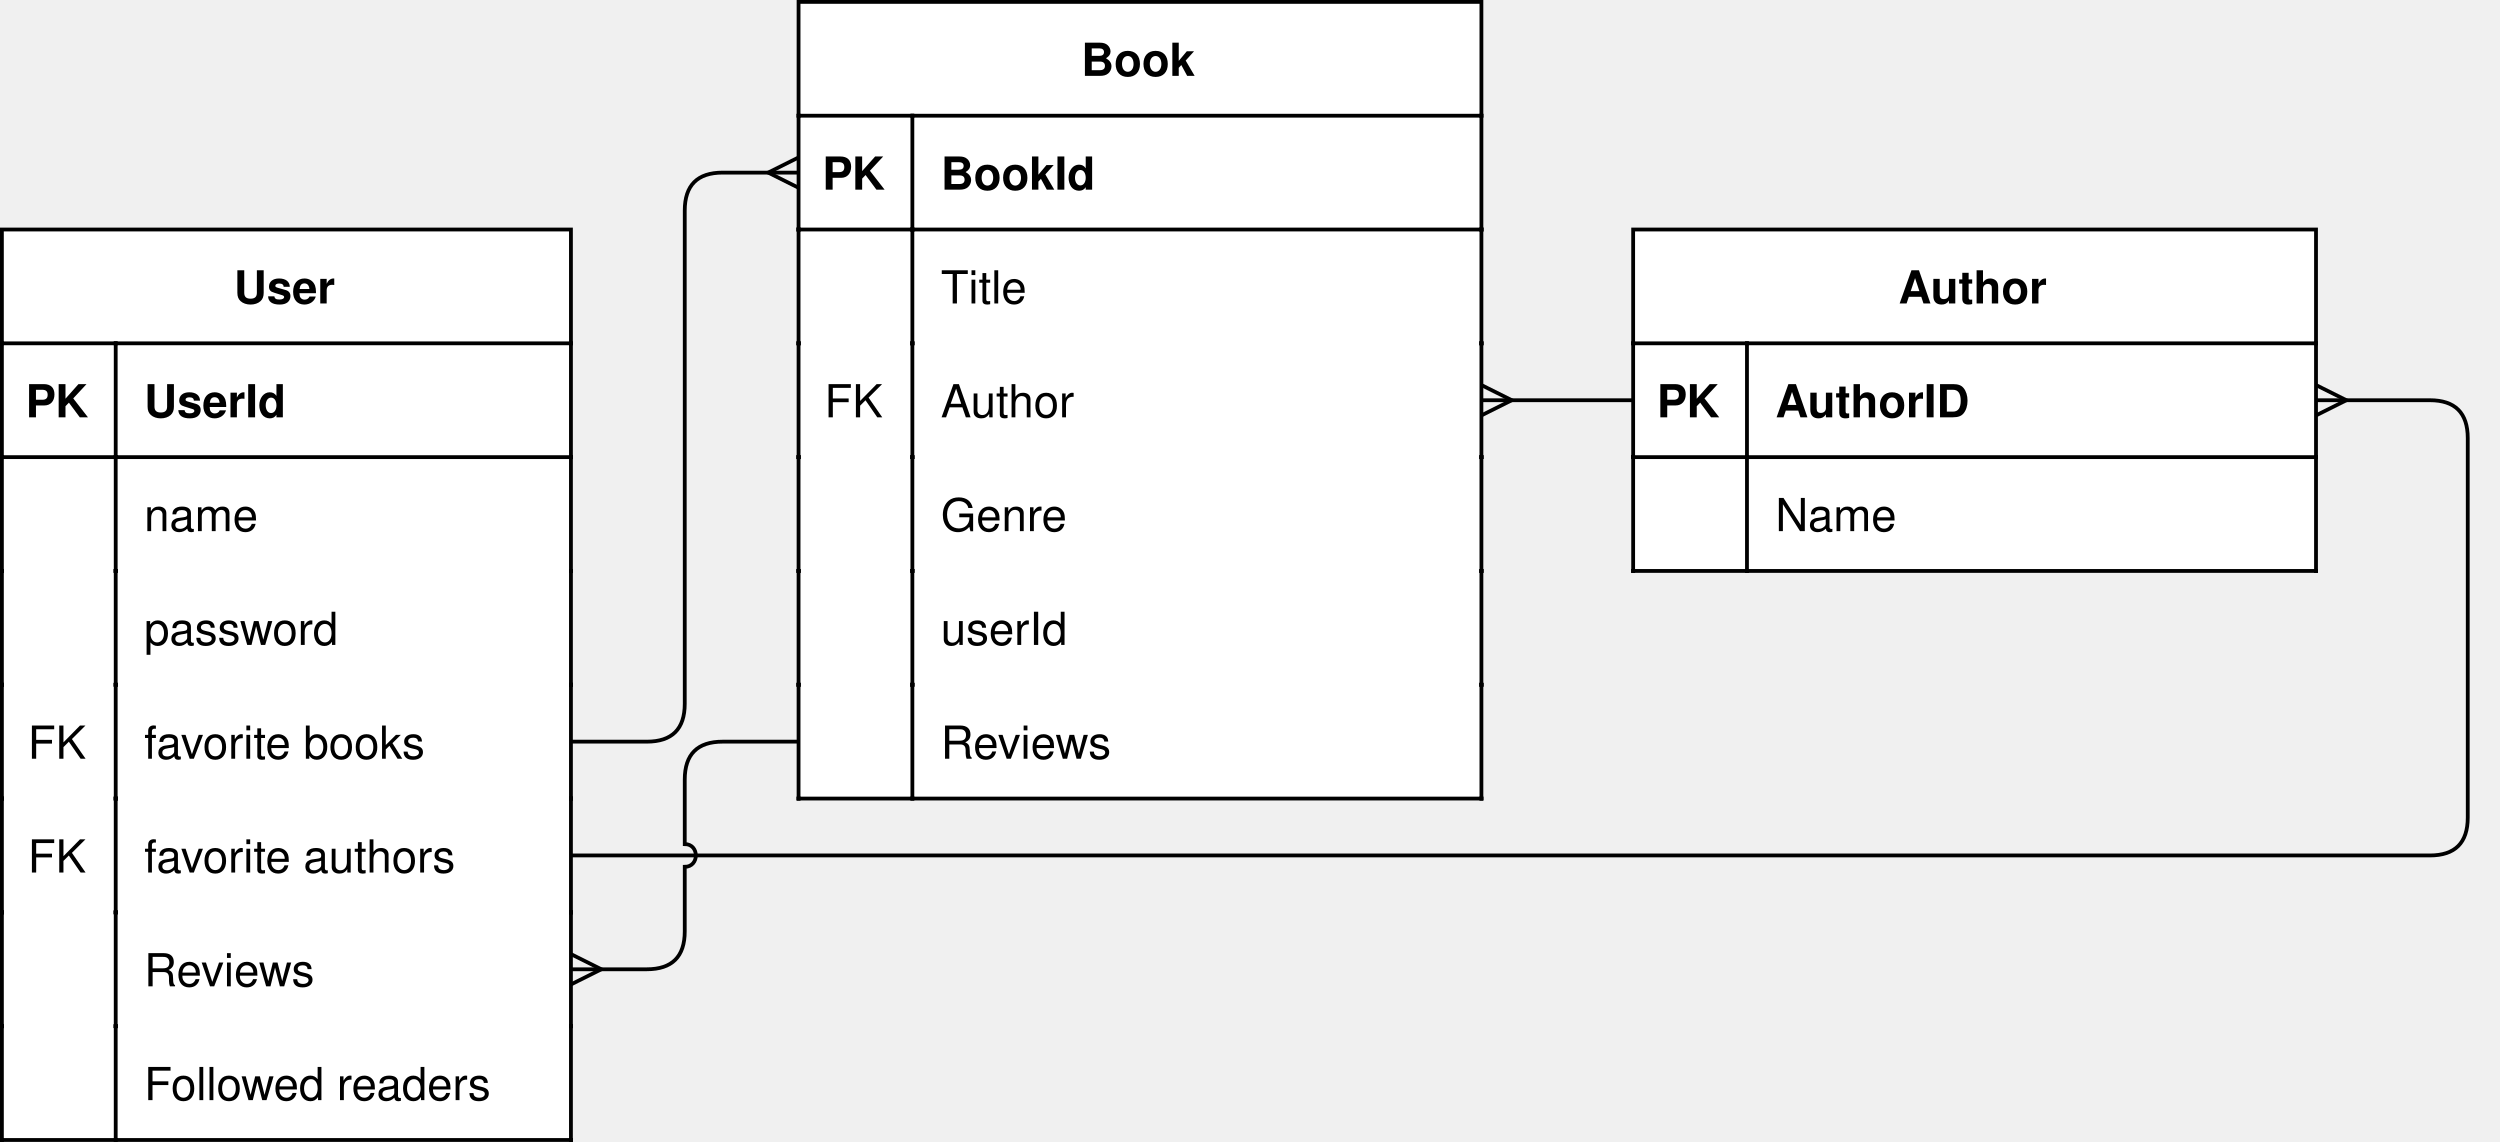
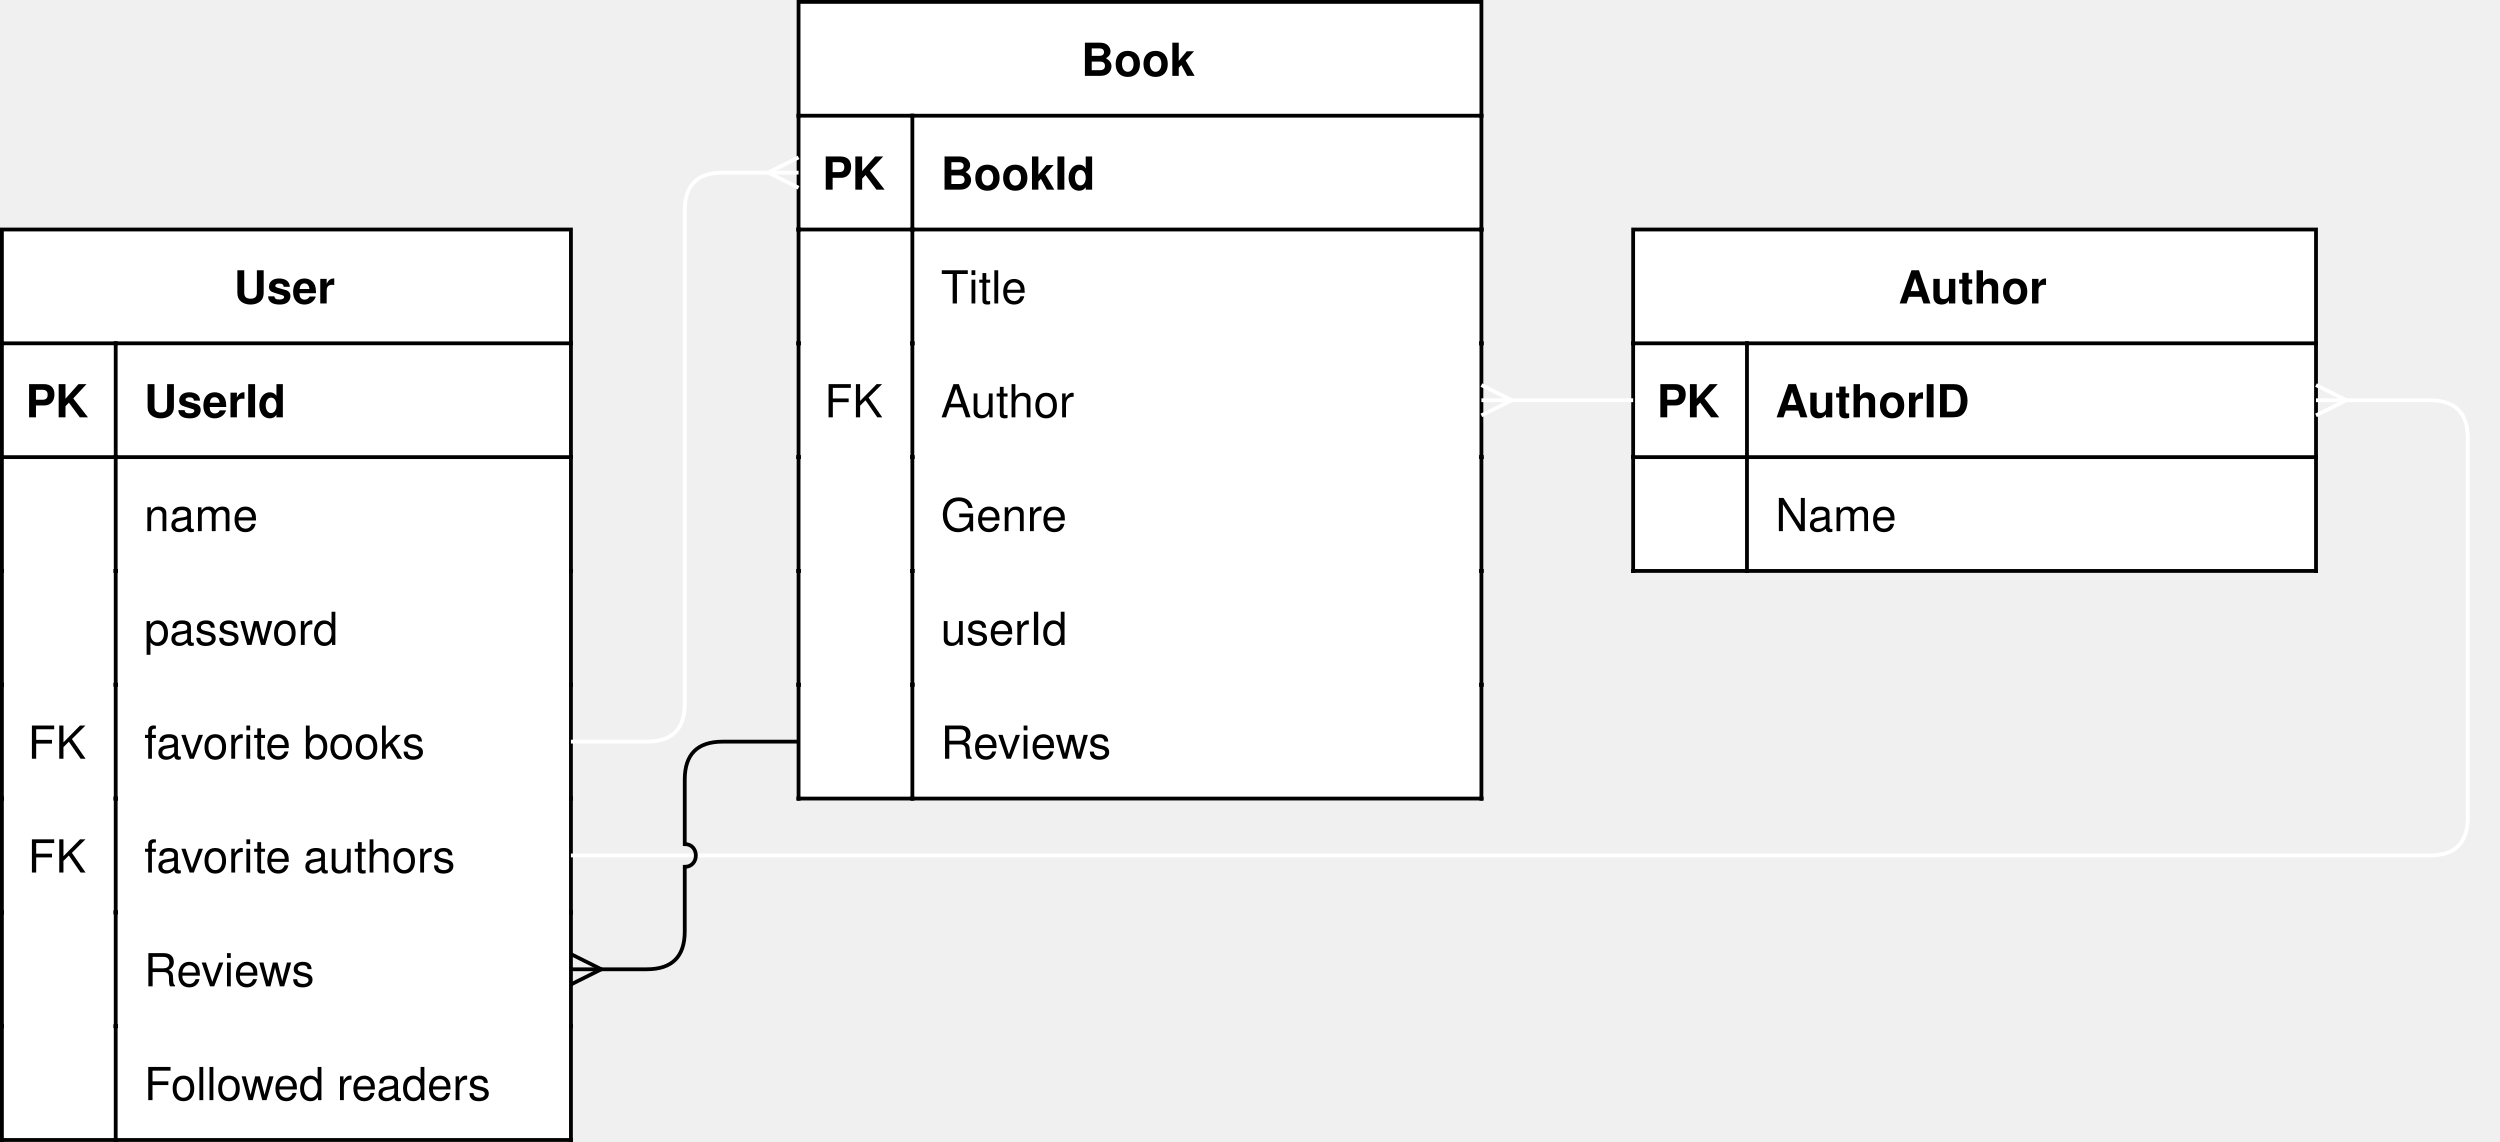
- <svg xmlns="http://www.w3.org/2000/svg" host="65bd71144e" version="1.1" width="659px" height="301px" viewBox="-0.5 -0.5 659 301" content="&lt;mxfile&gt;&lt;diagram id=&quot;YMVxWerl4N4IQFlK56FB&quot; name=&quot;Page-1&quot;&gt;7Z1hc6I4GMc/jW93xAinL1fb7u1c72an3ZvbfZlK1NwiYUKsep/+EkkACbSgaO1TZjo75CEJSf4PP5LwyPbQdLX9wnG0/JP5JOgN+v62h256g8FoNJL/KsMuMaDxODEsOPUTk5MZHul/RBv72rqmPokPMgrGAkGjQ+OMhSGZiQMb5pxtDrPNWXB41QgviGV4nOHAtv5DfbHU3XL7mf13QhdLc2Wnr8+ssMmsDfES+2yTM6HbHppyxkRytNpOSaDGzoxLUu6u4mzaME5CUafAICnwjIO17tvfMeG6bWJnOiybGalDgZ+UaRILzIXWBfWlQY60wDSURdGNs08HAY5ius+eWJY08O/xjq2FqcikJnO6Jf5DIovKKxW6l5WppKp8Lit/1I1Rp3FAF6E8nslOqitOOIllW+5xLHSOeENXAQ7JHQ2CKQuYapZP5ngdqMvpPhMuyLZy3JxUDenFhK2I4DuZZXvoiTuT1OlN5g6OcYdlzhUGQ23E2gUXadWZSvJAC1UuGrJEqxRM9khQHDzIuwCHi712h9Ko8fU5i75jviBCGyJG1cjePsvRSEXIDWXIQlWTYJE+GZC5KfvEhGArI6TueVrpvtfuRP7JcZj2P7k9VzZ3KtNOlpZ/KjsXUxbGgku/UnUQKe+GxLUFHJQLaJBTUzDUgl5DS69vfzRTbI8xnCnWWIx+QYziLcXkYM6DPYmW1PdJWHeUUfko54YVNRxVXVk2AI1rw4F03hALMmHr0I8tqdJ21lLPLUXkV/+NFTQQTPJO4gjPaLi4T0p6BYndM0i8rb6RBq1KXqu6djX33gVhiy5xXYT1LkjY307Uq/W7k/jU1HcSXj3weB1Z0oV4Ra4drm0LChmm4w6mJ8N0fEGYmrUNPJqOwdPUcSztIhzHG8avfr7atqqQkerY+zYdU5syNdXtIlC1N23u3noToC2sOhXjDImr9h7OHD8zToVq2hNjv2KwfK2SFzJgDQY6njbgqXtBnrr2RAcMT91++TgD4qlrT2ByPMVrsWQcLlGrBAZN1FFH1MZEHV2SqGMo+ByBx6fZW8/h84E8U7IBzMwKVSEz0+tW9Y2ZmW5fXoKZHgLCTA/+Et6zl/B38o5hG+JLKyfYJ4CnnFUCQ8anY4duTBj7ValxF92mC6ThiZqpwxLvGJXImbL3pJ3S9xF88dbhbYlzN4pvK5Oslb1tO/wCToCbAz8Ew7FjMBQnP1CIW5XILzwdm04pX3k61qmuZdW7uIwWOFsW5XYuzpqnMrzADAd+ZMbAfmHxnYoAbqRblaaQmWpuyI6ppzC1LNjtbEwFHJdRtVMGiar2ps7n/ctDsFitEhU0Vu2NnA6rjbFaGu92Nq6euotzvVStGGVIVLU3dL6QkMOdq1ZpChqqXUDGEQwti3E7G0OhRGQM4EdkmNpzyFy/i58Jty4qZGa6bsfM5swsi2I7FzNdDwgzXfjTTNeeZoKPYvuAE01k79FY+hJ/QcybPDlYVOweSIAFZeFtdiZ535fEZTiyo5OlWAX6PiOh/1l92Ukmbx9WONwp25aKH+a8PP6p5P3k6tTN1tyxKrEziVD260c+kSulklmxfcqUS3qkulGNSd1rtuYzk0uPhDDPhF6tF87p54byIqZGvh+558OGvOAp39TjIvPBganHBNR5Be9IOqBLZZ5hVYQKFTnFipJeWxUd42L2BtEr24BdrI8uMBwWVCr7lFXZ03rcwtMadbE+dRRE1xPrgyDH+iD4sT7IjvVJSPn15tonXe190OoDRvugLtqnBdJeMtrHPJfhvUFB8KN9hna0z1+QP2tVJSlkpA5rIPWs61qzeK2zru0dtT418/P8+jTpZbc+bbTTNXzRM/TNzJVXEl8r/+96FZkMmM8KbnHK1obTbGuj1AVDX61IT3Iuc8fmnatqanaiz6DC95pR8YcqFVLLfuNdLpuejlRex/OKvum+6ILF/M7QLXha0oJj/c6zH0OXQdRrrnwMwo713yO907W9s8Yvyz86+mQy+3p9kj37LwDQ7f8=&lt;/diagram&gt;&lt;/mxfile&gt;">
+ <svg xmlns="http://www.w3.org/2000/svg" host="65bd71144e" version="1.1" width="659px" height="301px" viewBox="-0.5 -0.5 659 301" content="&lt;mxfile&gt;&lt;diagram id=&quot;YMVxWerl4N4IQFlK56FB&quot; name=&quot;Page-1&quot;&gt;7Z1tk5o6FMc/jW87QoTqy+o+3E733uns9s7tfZmVqOkiYUJ8up/+JpAAEtwFRSuRTqdjDiGS8z/8CIcj7YHJcvtIYbj4k3jI79l9b9sDdz3bHg6H/F9h2CUGF9iJYU6xl5iszPCC/0PS2JfWFfZQtNeREeIzHO4bpyQI0JTt2SClZLPfbUb8/W8N4Rxphpcp9HXrP9hjCzktp5/Z/0B4vlDfbPXlliVUnaUhWkCPbHImcN8DE0oISz4ttxPkC98pvyT7PRzYmh4YRQGrsoP0+xr6Kzm3vyNE5bGxnZowP8xQfGTwVZjGEYOUSV1Anxu4pxnEAd8V3Flx2/dhGOG4e2JZYN97gjuyYmog1RrP8BZ5z4ksoi9X6IkPJppi8Bkf/EUejNgMfTwP+Ocpn6T4xjFFET+WJxgx2SPa4KUPA/SAfX9CfCIOy0MzuPLF1+lOkn5bI8rQNmeSTntEZIkY3fEu2/1I3KmmbG+ycLBUOCxyoWAPpBHKEJynQ2cq8Q9SqHLRgCbaQcH4JBmG/jM/C2Awj7Xbl0b416Mk/AHpHDFpCAkWnr1fcwelIuRcGZBAjMRIKDf6aKb2fSWMkaUSUs48HTSetTPmf7kfJv1PTs/hhzvhbStr87+iO2UTEkSM8rgSYyAu7wZF5QLalQWUioGKgoEG9Bpoen3/Vk+xGGMwU6y2GP2CGMVTinDPzfyYRAvseSgo9TKo7OWcW0FNr8rBMgfUHg36PHgDyNCYrAIv0qRKj7OSek4pIr96v1lBBcGk7zgK4RQH86dkT7cgsXMGibeHTyS7UckrDdes5m4rCFsMiesirHtBwn4+Ua/Gz07kYTVedby6lV1sEF6HmnQBXKJrh2vTgpoM01EH05NhOrogTNW9TctpOqrsY4NoalmadiGMog2hV79ebVpVk5Fq6Xmbjql1mZrqdhGo6kmbh9+dBDgKq1Z1P5vEVT2HM4NrQjETh/ZKyFtkBl9ryGsyYBUGOp7W4KlzQZ46+kKnnTxVDrotnjr6AibHU7hiC0INIWoNgY0m6rAjam2iDi9J1FEr8Tms7FSD8Kly6zl8PqM1RhtTmFldVZOZ6XZ39bWZmaYvL8FMF7SRmW51p5rETP0W/oGfMWSDPG6lCHrIlCVnDYFNxqell26MCXk7qHFX3Sa3puWJkqmDkugYlsiZsvekTGk7ii8uWt6WRvJJ9W1lkjWS29bLL1pa4GbdZAmGpddgCE6aWuJWQ+R3ro51l5QfXB2rDNew6l1dRgOcLatyOxdn1VW55YUZaeDdFGRt/YHFD8x8QyrdamhqMlPTdEXH1BOYWlbsdjammlKXUSNTZhJV9aTOl/jhoRlYrSGq0VjVEzkdVmtjtbTe7WxcPTWLcyVUre5lk6iqJ3QeUUANWavW0NRoqHYFGUcwtKzG7WwMbWVFhn2TFRlq9BwyV634mXDjoprMTMfpmFmfmWVVbOdipuO2kZnOTS4zHX2ZaVYVW7fQjEfXczSavsibI/Ukj/sPs90z8iHDJLjPtiTP+5K6DItPdLxgS1+eZyjwvog3O/Hm/fMSBjth22L2U23nn/8V8n5yZOtuq85Y0dipRsDn9TPfyO0lmtlucWtXEnM9G8xGs8/IE7HDKHlDuS0P8Z9ytEq3kBWdSr+on+MwddHoZc8vhc+qoiJ9QVFe9tRIY1+v0d5hvBNb38UFJotaW42jSvDcQjwlM5J7ZbGkDQQKA1nFgRI3aAMdE5R6SumDxGFXHSS3DgYFlcpeflV2fR81cH0HXXWQpiC46uogYEx1ELjJ6iCgVwclpPx6d+3LtCNfgdXVB8Wjd/VBDZD2kvVB6rrc8mcuaeDdFGYHen3QX8a8CKuGpCYjdVABqWe9E1a3u1XuhE+8c1VX0fydq5pud+d6StZs8G7MyNOcingVGYg4Jn6tlqHqAOm0EDCnpEmsemmS0uAMPHGvWoKsBhMp6mTPhyOomkg5McpA4W3RoPgzmQPBwT0Fd7lucmlz8HtctxjNzrtBW+xvDZxCbCZHcGykuvol7TK4+yj4j8HhsRFfLTodPTrVb6A7WFaHJW9m785Pumf/AQG4/x8=&lt;/diagram&gt;&lt;/mxfile&gt;">
  <defs>
    <clipPath id="mx-clip-0-90-30-30-0">
      <rect x="0" y="90" width="30" height="30" />
    </clipPath>
    <clipPath id="mx-clip-36-90-114-30-0">
      <rect x="36" y="90" width="114" height="30" />
    </clipPath>
    <clipPath id="mx-clip-36-120-114-30-0">
      <rect x="36" y="120" width="114" height="30" />
    </clipPath>
    <clipPath id="mx-clip-36-150-114-30-0">
      <rect x="36" y="150" width="114" height="30" />
    </clipPath>
    <clipPath id="mx-clip-0-180-30-30-0">
      <rect x="0" y="180" width="30" height="30" />
    </clipPath>
    <clipPath id="mx-clip-36-180-114-30-0">
      <rect x="36" y="180" width="114" height="30" />
    </clipPath>
    <clipPath id="mx-clip-0-210-30-30-0">
      <rect x="0" y="210" width="30" height="30" />
    </clipPath>
    <clipPath id="mx-clip-36-210-114-30-0">
      <rect x="36" y="210" width="114" height="30" />
    </clipPath>
    <clipPath id="mx-clip-36-240-114-30-0">
      <rect x="36" y="240" width="114" height="30" />
    </clipPath>
    <clipPath id="mx-clip-36-270-114-30-0">
      <rect x="36" y="270" width="114" height="30" />
    </clipPath>
    <clipPath id="mx-clip-210-30-30-30-0">
      <rect x="210" y="30" width="30" height="30" />
    </clipPath>
    <clipPath id="mx-clip-246-30-144-30-0">
      <rect x="246" y="30" width="144" height="30" />
    </clipPath>
    <clipPath id="mx-clip-246-60-144-30-0">
      <rect x="246" y="60" width="144" height="30" />
    </clipPath>
    <clipPath id="mx-clip-210-90-30-30-0">
      <rect x="210" y="90" width="30" height="30" />
    </clipPath>
    <clipPath id="mx-clip-246-90-144-30-0">
      <rect x="246" y="90" width="144" height="30" />
    </clipPath>
    <clipPath id="mx-clip-246-120-144-30-0">
      <rect x="246" y="120" width="144" height="30" />
    </clipPath>
    <clipPath id="mx-clip-246-150-144-30-0">
      <rect x="246" y="150" width="144" height="30" />
    </clipPath>
    <clipPath id="mx-clip-246-180-144-30-0">
      <rect x="246" y="180" width="144" height="30" />
    </clipPath>
    <clipPath id="mx-clip-430-90-30-30-0">
      <rect x="430" y="90" width="30" height="30" />
    </clipPath>
    <clipPath id="mx-clip-466-90-144-30-0">
      <rect x="466" y="90" width="144" height="30" />
    </clipPath>
    <clipPath id="mx-clip-466-120-144-30-0">
      <rect x="466" y="120" width="144" height="30" />
    </clipPath>
  </defs>
  <g>
    <path d="M 0 90 L 0 60 L 150 60 L 150 90" fill="rgb(255, 255, 255)" stroke="rgb(0, 0, 0)" stroke-miterlimit="10" pointer-events="all" />
    <path d="M 0 90 L 0 300 L 150 300 L 150 90" fill="rgb(255, 255, 255)" stroke="rgb(0, 0, 0)" stroke-miterlimit="10" pointer-events="all" />
    <path d="M 0 90 L 150 90" fill="none" stroke="rgb(0, 0, 0)" stroke-miterlimit="10" pointer-events="all" />
    <path d="M 30 90 L 30 120 L 30 150 L 30 180 L 30 210 L 30 240 L 30 270 L 30 300" fill="none" stroke="rgb(0, 0, 0)" stroke-miterlimit="10" pointer-events="all" />
    <g fill="rgb(0, 0, 0)" font-family="Helvetica" font-weight="bold" text-anchor="middle" font-size="12px">
      <text x="74.5" y="79.5">
                User
            </text>
    </g>
    <path d="M 0 90 M 150 90 M 150 120 L 0 120" fill="none" stroke="rgb(0, 0, 0)" stroke-linecap="square" stroke-miterlimit="10" pointer-events="none" />
    <path d="M 0 90 M 30 90 M 30 120 M 0 120" fill="none" stroke="rgb(0, 0, 0)" stroke-linecap="square" stroke-miterlimit="10" pointer-events="none" />
    <g fill="rgb(0, 0, 0)" font-family="Helvetica" font-weight="bold" pointer-events="none" clip-path="url(#mx-clip-0-90-30-30-0)" text-anchor="middle" font-size="12px">
      <text x="14.5" y="109.5">
                PK
            </text>
    </g>
    <path d="M 30 90 M 150 90 M 150 120 M 30 120" fill="none" stroke="rgb(0, 0, 0)" stroke-linecap="square" stroke-miterlimit="10" pointer-events="none" />
    <g fill="rgb(0, 0, 0)" font-family="Helvetica" font-weight="bold" text-decoration="underline" pointer-events="none" clip-path="url(#mx-clip-36-90-114-30-0)" font-size="12px">
      <text x="37.5" y="109.5">
                UserId
            </text>
    </g>
    <path d="M 0 120 M 150 120 M 150 150 M 0 150" fill="none" stroke="rgb(0, 0, 0)" stroke-linecap="square" stroke-miterlimit="10" pointer-events="none" />
    <path d="M 0 120 M 30 120 M 30 150 M 0 150" fill="none" stroke="rgb(0, 0, 0)" stroke-linecap="square" stroke-miterlimit="10" pointer-events="none" />
    <path d="M 30 120 M 150 120 M 150 150 M 30 150" fill="none" stroke="rgb(0, 0, 0)" stroke-linecap="square" stroke-miterlimit="10" pointer-events="none" />
    <g fill="rgb(0, 0, 0)" font-family="Helvetica" pointer-events="none" clip-path="url(#mx-clip-36-120-114-30-0)" font-size="12px">
      <text x="37.5" y="139.5">
                name
            </text>
    </g>
    <path d="M 0 150 M 150 150 M 150 180 M 0 180" fill="none" stroke="rgb(0, 0, 0)" stroke-linecap="square" stroke-miterlimit="10" pointer-events="none" />
    <path d="M 0 150 M 30 150 M 30 180 M 0 180" fill="none" stroke="rgb(0, 0, 0)" stroke-linecap="square" stroke-miterlimit="10" pointer-events="none" />
    <path d="M 30 150 M 150 150 M 150 180 M 30 180" fill="none" stroke="rgb(0, 0, 0)" stroke-linecap="square" stroke-miterlimit="10" pointer-events="none" />
    <g fill="rgb(0, 0, 0)" font-family="Helvetica" pointer-events="none" clip-path="url(#mx-clip-36-150-114-30-0)" font-size="12px">
      <text x="37.5" y="169.5">
                password
            </text>
    </g>
    <path d="M 0 180 M 150 180 M 150 210 M 0 210" fill="none" stroke="rgb(0, 0, 0)" stroke-linecap="square" stroke-miterlimit="10" pointer-events="none" />
    <path d="M 0 180 M 30 180 M 30 210 M 0 210" fill="none" stroke="rgb(0, 0, 0)" stroke-linecap="square" stroke-miterlimit="10" pointer-events="none" />
    <g fill="rgb(0, 0, 0)" font-family="Helvetica" pointer-events="none" clip-path="url(#mx-clip-0-180-30-30-0)" text-anchor="middle" font-size="12px">
      <text x="14.5" y="199.5">
                FK
            </text>
    </g>
    <path d="M 30 180 M 150 180 M 150 210 M 30 210" fill="none" stroke="rgb(0, 0, 0)" stroke-linecap="square" stroke-miterlimit="10" pointer-events="none" />
    <g fill="rgb(0, 0, 0)" font-family="Helvetica" pointer-events="none" clip-path="url(#mx-clip-36-180-114-30-0)" font-size="12px">
      <text x="37.5" y="199.5">
                favorite books
            </text>
    </g>
    <path d="M 0 210 M 150 210 M 150 240 M 0 240" fill="none" stroke="rgb(0, 0, 0)" stroke-linecap="square" stroke-miterlimit="10" pointer-events="none" />
    <path d="M 0 210 M 30 210 M 30 240 M 0 240" fill="none" stroke="rgb(0, 0, 0)" stroke-linecap="square" stroke-miterlimit="10" pointer-events="none" />
    <g fill="rgb(0, 0, 0)" font-family="Helvetica" pointer-events="none" clip-path="url(#mx-clip-0-210-30-30-0)" text-anchor="middle" font-size="12px">
      <text x="14.5" y="229.5">
                FK
            </text>
    </g>
    <path d="M 30 210 M 150 210 M 150 240 M 30 240" fill="none" stroke="rgb(0, 0, 0)" stroke-linecap="square" stroke-miterlimit="10" pointer-events="none" />
    <g fill="rgb(0, 0, 0)" font-family="Helvetica" pointer-events="none" clip-path="url(#mx-clip-36-210-114-30-0)" font-size="12px">
      <text x="37.5" y="229.5">
                favorite authors
            </text>
    </g>
    <path d="M 0 240 M 150 240 M 150 270 M 0 270" fill="none" stroke="rgb(0, 0, 0)" stroke-linecap="square" stroke-miterlimit="10" pointer-events="none" />
    <path d="M 0 240 M 30 240 M 30 270 M 0 270" fill="none" stroke="rgb(0, 0, 0)" stroke-linecap="square" stroke-miterlimit="10" pointer-events="none" />
    <path d="M 30 240 M 150 240 M 150 270 M 30 270" fill="none" stroke="rgb(0, 0, 0)" stroke-linecap="square" stroke-miterlimit="10" pointer-events="none" />
    <g fill="rgb(0, 0, 0)" font-family="Helvetica" pointer-events="none" clip-path="url(#mx-clip-36-240-114-30-0)" font-size="12px">
      <text x="37.5" y="259.5">
                Reviews
            </text>
    </g>
    <path d="M 0 270 M 150 270 M 150 300 M 0 300" fill="none" stroke="rgb(0, 0, 0)" stroke-linecap="square" stroke-miterlimit="10" pointer-events="none" />
    <path d="M 0 270 M 30 270 M 30 300 M 0 300" fill="none" stroke="rgb(0, 0, 0)" stroke-linecap="square" stroke-miterlimit="10" pointer-events="none" />
    <path d="M 30 270 M 150 270 M 150 300 M 30 300" fill="none" stroke="rgb(0, 0, 0)" stroke-linecap="square" stroke-miterlimit="10" pointer-events="none" />
    <g fill="rgb(0, 0, 0)" font-family="Helvetica" pointer-events="none" clip-path="url(#mx-clip-36-270-114-30-0)" font-size="12px">
      <text x="37.5" y="289.5">
                Followed readers
            </text>
    </g>
    <path d="M 210 30 L 210 0 L 390 0 L 390 30" fill="rgb(255, 255, 255)" stroke="rgb(0, 0, 0)" stroke-miterlimit="10" pointer-events="none" />
    <path d="M 210 30 L 210 210 L 390 210 L 390 30" fill="rgb(255, 255, 255)" stroke="rgb(0, 0, 0)" stroke-miterlimit="10" pointer-events="none" />
    <path d="M 210 30 L 390 30" fill="none" stroke="rgb(0, 0, 0)" stroke-miterlimit="10" pointer-events="none" />
    <path d="M 240 30 L 240 60 L 240 90 L 240 120 L 240 150 L 240 180 L 240 210" fill="none" stroke="rgb(0, 0, 0)" stroke-miterlimit="10" pointer-events="none" />
    <g fill="rgb(0, 0, 0)" font-family="Helvetica" font-weight="bold" pointer-events="none" text-anchor="middle" font-size="12px">
      <text x="299.5" y="19.5">
                Book
            </text>
    </g>
    <path d="M 210 30 M 390 30 M 390 60 L 210 60" fill="none" stroke="rgb(0, 0, 0)" stroke-linecap="square" stroke-miterlimit="10" pointer-events="none" />
    <path d="M 210 30 M 240 30 M 240 60 M 210 60" fill="none" stroke="rgb(0, 0, 0)" stroke-linecap="square" stroke-miterlimit="10" pointer-events="none" />
    <g fill="rgb(0, 0, 0)" font-family="Helvetica" font-weight="bold" pointer-events="none" clip-path="url(#mx-clip-210-30-30-30-0)" text-anchor="middle" font-size="12px">
      <text x="224.5" y="49.5">
                PK
            </text>
    </g>
    <path d="M 240 30 M 390 30 M 390 60 M 240 60" fill="none" stroke="rgb(0, 0, 0)" stroke-linecap="square" stroke-miterlimit="10" pointer-events="none" />
    <g fill="rgb(0, 0, 0)" font-family="Helvetica" font-weight="bold" text-decoration="underline" pointer-events="none" clip-path="url(#mx-clip-246-30-144-30-0)" font-size="12px">
      <text x="247.5" y="49.5">
                BookId
            </text>
    </g>
    <path d="M 210 60 M 390 60 M 390 90 M 210 90" fill="none" stroke="rgb(0, 0, 0)" stroke-linecap="square" stroke-miterlimit="10" pointer-events="none" />
    <path d="M 210 60 M 240 60 M 240 90 M 210 90" fill="none" stroke="rgb(0, 0, 0)" stroke-linecap="square" stroke-miterlimit="10" pointer-events="none" />
    <path d="M 240 60 M 390 60 M 390 90 M 240 90" fill="none" stroke="rgb(0, 0, 0)" stroke-linecap="square" stroke-miterlimit="10" pointer-events="none" />
    <g fill="rgb(0, 0, 0)" font-family="Helvetica" pointer-events="none" clip-path="url(#mx-clip-246-60-144-30-0)" font-size="12px">
      <text x="247.5" y="79.5">
                Title
            </text>
    </g>
    <path d="M 210 90 M 390 90 M 390 120 M 210 120" fill="none" stroke="rgb(0, 0, 0)" stroke-linecap="square" stroke-miterlimit="10" pointer-events="none" />
    <path d="M 210 90 M 240 90 M 240 120 M 210 120" fill="none" stroke="rgb(0, 0, 0)" stroke-linecap="square" stroke-miterlimit="10" pointer-events="none" />
    <g fill="rgb(0, 0, 0)" font-family="Helvetica" pointer-events="none" clip-path="url(#mx-clip-210-90-30-30-0)" text-anchor="middle" font-size="12px">
      <text x="224.5" y="109.5">
                FK
            </text>
    </g>
    <path d="M 240 90 M 390 90 M 390 120 M 240 120" fill="none" stroke="rgb(0, 0, 0)" stroke-linecap="square" stroke-miterlimit="10" pointer-events="none" />
    <g fill="rgb(0, 0, 0)" font-family="Helvetica" pointer-events="none" clip-path="url(#mx-clip-246-90-144-30-0)" font-size="12px">
      <text x="247.5" y="109.5">
                Author
            </text>
    </g>
    <path d="M 210 120 M 390 120 M 390 150 M 210 150" fill="none" stroke="rgb(0, 0, 0)" stroke-linecap="square" stroke-miterlimit="10" pointer-events="none" />
    <path d="M 210 120 M 240 120 M 240 150 M 210 150" fill="none" stroke="rgb(0, 0, 0)" stroke-linecap="square" stroke-miterlimit="10" pointer-events="none" />
    <path d="M 240 120 M 390 120 M 390 150 M 240 150" fill="none" stroke="rgb(0, 0, 0)" stroke-linecap="square" stroke-miterlimit="10" pointer-events="none" />
    <g fill="rgb(0, 0, 0)" font-family="Helvetica" pointer-events="none" clip-path="url(#mx-clip-246-120-144-30-0)" font-size="12px">
      <text x="247.5" y="139.5">
                Genre
            </text>
    </g>
    <path d="M 210 150 M 390 150 M 390 180 M 210 180" fill="none" stroke="rgb(0, 0, 0)" stroke-linecap="square" stroke-miterlimit="10" pointer-events="none" />
    <path d="M 210 150 M 240 150 M 240 180 M 210 180" fill="none" stroke="rgb(0, 0, 0)" stroke-linecap="square" stroke-miterlimit="10" pointer-events="none" />
    <path d="M 240 150 M 390 150 M 390 180 M 240 180" fill="none" stroke="rgb(0, 0, 0)" stroke-linecap="square" stroke-miterlimit="10" pointer-events="none" />
    <g fill="rgb(0, 0, 0)" font-family="Helvetica" pointer-events="none" clip-path="url(#mx-clip-246-150-144-30-0)" font-size="12px">
      <text x="247.5" y="169.5">
                userId
            </text>
    </g>
    <path d="M 210 180 M 390 180 M 390 210 M 210 210" fill="none" stroke="rgb(0, 0, 0)" stroke-linecap="square" stroke-miterlimit="10" pointer-events="none" />
    <path d="M 210 180 M 240 180 M 240 210 M 210 210" fill="none" stroke="rgb(0, 0, 0)" stroke-linecap="square" stroke-miterlimit="10" pointer-events="none" />
    <path d="M 240 180 M 390 180 M 390 210 M 240 210" fill="none" stroke="rgb(0, 0, 0)" stroke-linecap="square" stroke-miterlimit="10" pointer-events="none" />
    <g fill="rgb(0, 0, 0)" font-family="Helvetica" pointer-events="none" clip-path="url(#mx-clip-246-180-144-30-0)" font-size="12px">
      <text x="247.5" y="199.5">
                Reviews
            </text>
    </g>
-     <path d="M 150 195 L 170 195 Q 180 195 180 185 L 180 130 Q 180 120 180 110 L 180 55 Q 180 45 190 45 L 210 45" fill="none" stroke="rgb(0, 0, 0)" stroke-miterlimit="10" pointer-events="none" />
-     <path d="M 210 41 L 202 45 L 210 49" fill="none" stroke="rgb(0, 0, 0)" stroke-miterlimit="10" pointer-events="none" />
+     <path d="M 150 195 L 170 195 Q 180 195 180 185 L 180 130 Q 180 120 180 110 L 180 55 Q 180 45 190 45 L 210 45" fill="none" stroke="#ffffff" stroke-miterlimit="10" pointer-events="none" />
+     <path d="M 210 41 L 202 45 L 210 49" fill="none" stroke="#ffffff" stroke-miterlimit="10" pointer-events="none" />
    <path d="M 430 90 L 430 60 L 610 60 L 610 90" fill="rgb(255, 255, 255)" stroke="rgb(0, 0, 0)" stroke-miterlimit="10" pointer-events="none" />
    <path d="M 430 90 L 430 150 L 610 150 L 610 90" fill="rgb(255, 255, 255)" stroke="rgb(0, 0, 0)" stroke-miterlimit="10" pointer-events="none" />
    <path d="M 430 90 L 610 90" fill="none" stroke="rgb(0, 0, 0)" stroke-miterlimit="10" pointer-events="none" />
    <path d="M 460 90 L 460 120 L 460 150" fill="none" stroke="rgb(0, 0, 0)" stroke-miterlimit="10" pointer-events="none" />
    <g fill="rgb(0, 0, 0)" font-family="Helvetica" font-weight="bold" pointer-events="none" text-anchor="middle" font-size="12px">
      <text x="519.5" y="79.5">
                Author
            </text>
    </g>
    <path d="M 430 90 M 610 90 M 610 120 L 430 120" fill="none" stroke="rgb(0, 0, 0)" stroke-linecap="square" stroke-miterlimit="10" pointer-events="none" />
    <path d="M 430 90 M 460 90 M 460 120 M 430 120" fill="none" stroke="rgb(0, 0, 0)" stroke-linecap="square" stroke-miterlimit="10" pointer-events="none" />
    <g fill="rgb(0, 0, 0)" font-family="Helvetica" font-weight="bold" pointer-events="none" clip-path="url(#mx-clip-430-90-30-30-0)" text-anchor="middle" font-size="12px">
      <text x="444.5" y="109.5">
                PK
            </text>
    </g>
    <path d="M 460 90 M 610 90 M 610 120 M 460 120" fill="none" stroke="rgb(0, 0, 0)" stroke-linecap="square" stroke-miterlimit="10" pointer-events="none" />
    <g fill="rgb(0, 0, 0)" font-family="Helvetica" font-weight="bold" text-decoration="underline" pointer-events="none" clip-path="url(#mx-clip-466-90-144-30-0)" font-size="12px">
      <text x="467.5" y="109.5">
                AuthorID
            </text>
    </g>
    <path d="M 430 120 M 610 120 M 610 150 M 430 150" fill="none" stroke="rgb(0, 0, 0)" stroke-linecap="square" stroke-miterlimit="10" pointer-events="none" />
    <path d="M 430 120 M 460 120 M 460 150 M 430 150" fill="none" stroke="rgb(0, 0, 0)" stroke-linecap="square" stroke-miterlimit="10" pointer-events="none" />
    <path d="M 460 120 M 610 120 M 610 150 M 460 150" fill="none" stroke="rgb(0, 0, 0)" stroke-linecap="square" stroke-miterlimit="10" pointer-events="none" />
    <g fill="rgb(0, 0, 0)" font-family="Helvetica" pointer-events="none" clip-path="url(#mx-clip-466-120-144-30-0)" font-size="12px">
      <text x="467.5" y="139.5">
                Name
            </text>
    </g>
-     <path d="M 430 105 L 410 105 Q 400 105 410 105 L 415 105 Q 420 105 410 105 L 390 105" fill="none" stroke="rgb(0, 0, 0)" stroke-miterlimit="10" pointer-events="none" />
-     <path d="M 390 109 L 398 105 L 390 101" fill="none" stroke="rgb(0, 0, 0)" stroke-miterlimit="10" pointer-events="none" />
-     <path d="M 150 225 L 640 225 Q 650 225 650 215 L 650 115 Q 650 105 640 105 L 610 105" fill="none" stroke="rgb(0, 0, 0)" stroke-miterlimit="10" pointer-events="none" />
-     <path d="M 610 109 L 618 105 L 610 101" fill="none" stroke="rgb(0, 0, 0)" stroke-miterlimit="10" pointer-events="none" />
+     <path d="M 430 105 L 410 105 Q 400 105 410 105 L 415 105 Q 420 105 410 105 L 390 105" fill="none" stroke="#ffffff" stroke-miterlimit="10" pointer-events="none" />
+     <path d="M 390 109 L 398 105 L 390 101" fill="none" stroke="#ffffff" stroke-miterlimit="10" pointer-events="none" />
+     <path d="M 150 225 L 640 225 Q 650 225 650 215 L 650 115 Q 650 105 640 105 L 610 105" fill="none" stroke="#ffffff" stroke-miterlimit="10" pointer-events="none" />
+     <path d="M 610 109 L 618 105 L 610 101" fill="none" stroke="#ffffff" stroke-miterlimit="10" pointer-events="none" />
    <path d="M 210 195 L 190 195 Q 180 195 180 205 L 180 222 C 183.9 222 183.9 228 180 228 L 180 228 L 180 245 Q 180 255 170 255 L 150 255" fill="none" stroke="rgb(0, 0, 0)" stroke-miterlimit="10" pointer-events="none" />
    <path d="M 150 259 L 158 255 L 150 251" fill="none" stroke="rgb(0, 0, 0)" stroke-miterlimit="10" pointer-events="none" />
  </g>
</svg>
